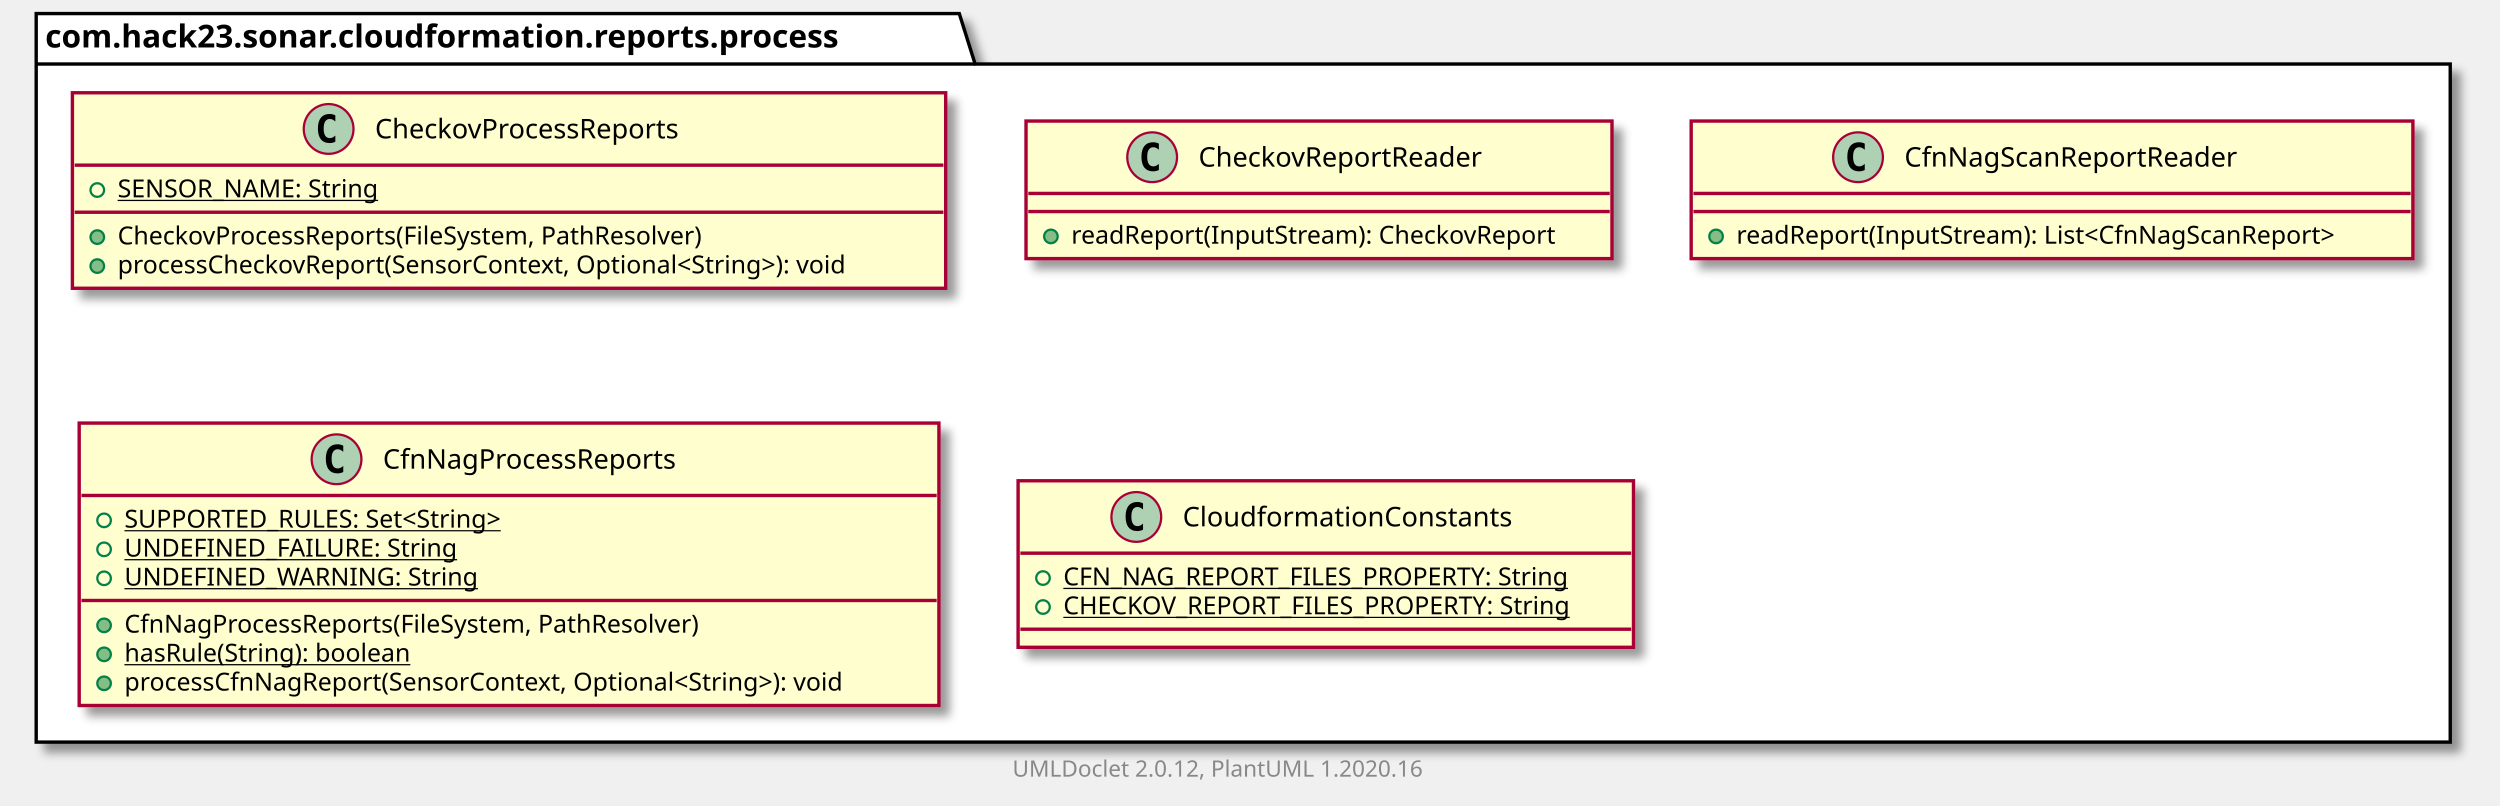
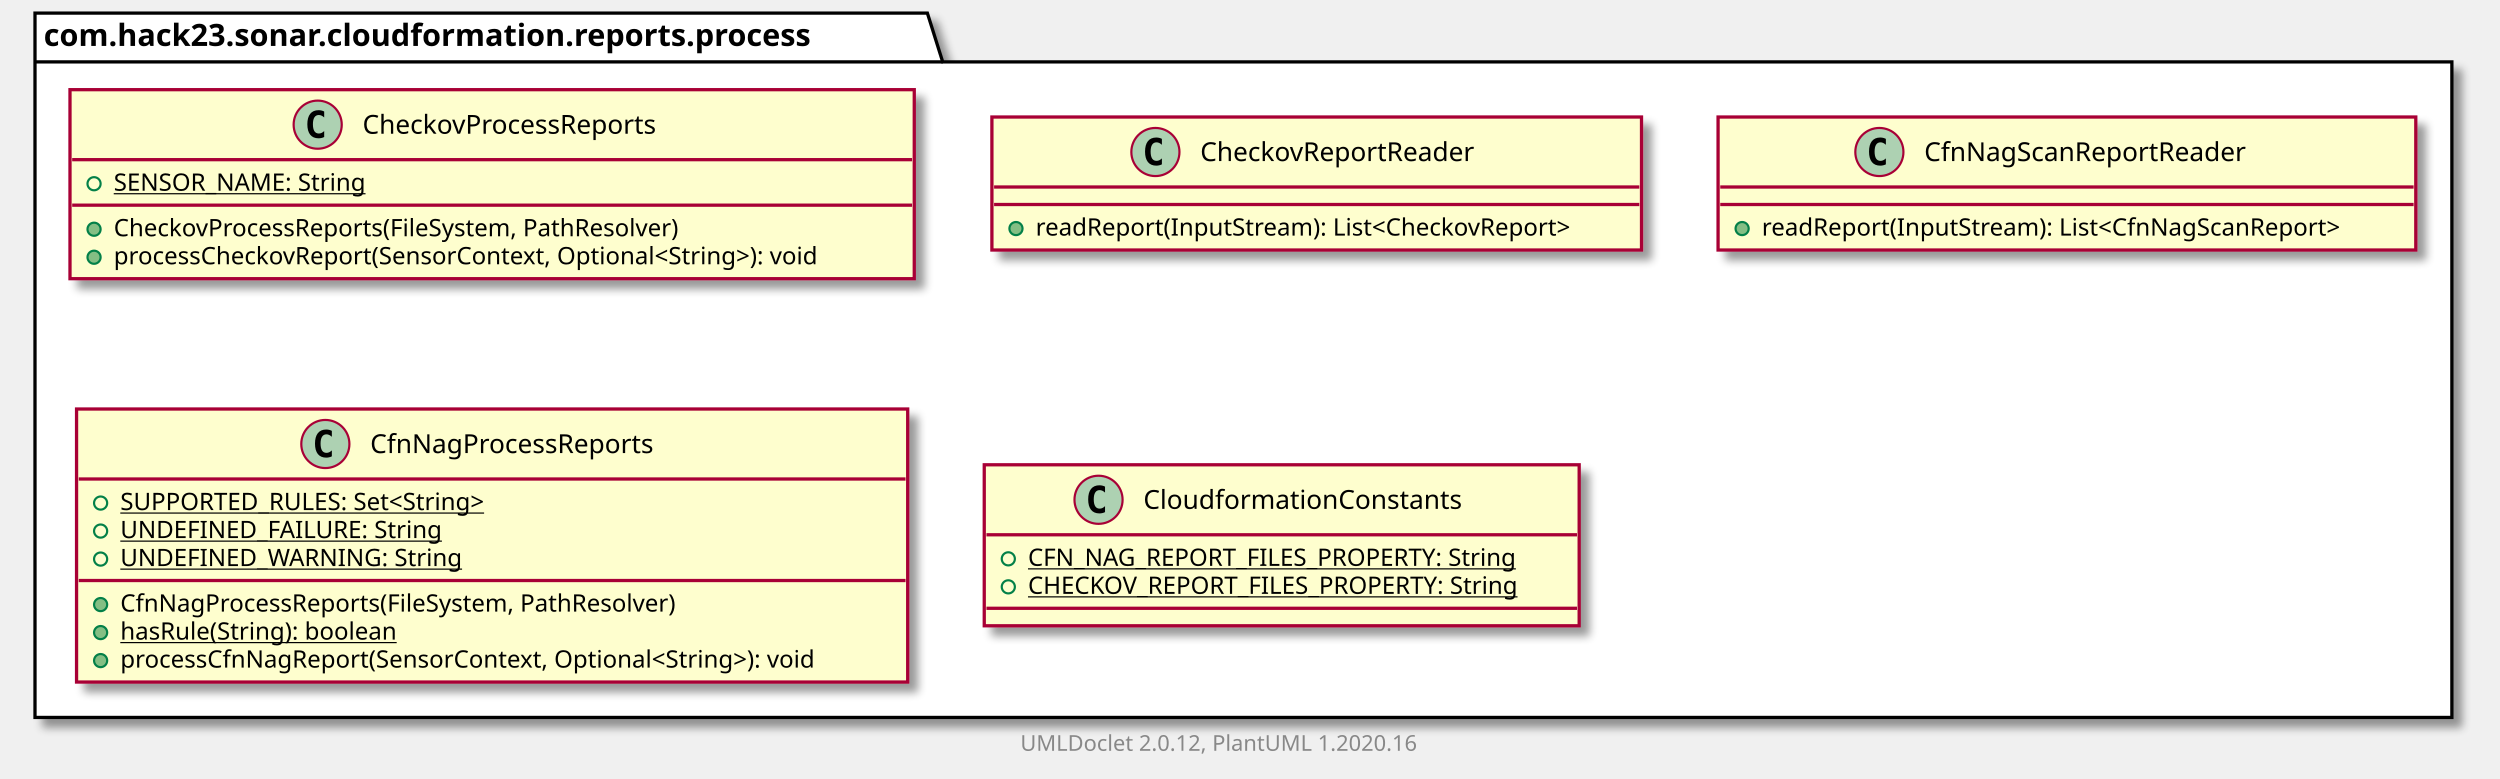
- <svg xmlns="http://www.w3.org/2000/svg" xmlns:xlink="http://www.w3.org/1999/xlink" contentScriptType="application/ecmascript" contentStyleType="text/css" height="356px" preserveAspectRatio="none" style="width:1105px;height:356px;" version="1.1" viewBox="0 0 1105 356" width="1105px" zoomAndPan="magnify">
+ <svg xmlns="http://www.w3.org/2000/svg" xmlns:xlink="http://www.w3.org/1999/xlink" contentScriptType="application/ecmascript" contentStyleType="text/css" height="356px" preserveAspectRatio="none" style="width:1143px;height:356px;" version="1.1" viewBox="0 0 1143 356" width="1143px" zoomAndPan="magnify">
  <defs>
-     <filter height="300%" id="f1bws68j5wr7ft" width="300%" x="-1" y="-1">
+     <filter height="300%" id="f8890vzzxbosf" width="300%" x="-1" y="-1">
      <feGaussianBlur result="blurOut" stdDeviation="2.0" />
      <feColorMatrix in="blurOut" result="blurOut2" type="matrix" values="0 0 0 0 0 0 0 0 0 0 0 0 0 0 0 0 0 0 .4 0" />
      <feOffset dx="4.0" dy="4.0" in="blurOut2" result="blurOut3" />
      <feBlend in="SourceGraphic" in2="blurOut3" mode="normal" />
    </filter>
  </defs>
  <g>
-     <polygon fill="#FFFFFF" filter="url(#f1bws68j5wr7ft)" points="16,6,424,6,431,28.297,1083,28.297,1083,328,16,328,16,6" style="stroke: #000000; stroke-width: 1.5;" />
+     <polygon fill="#FFFFFF" filter="url(#f8890vzzxbosf)" points="16,6,424,6,431,28.297,1121,28.297,1121,328,16,328,16,6" style="stroke: #000000; stroke-width: 1.5;" />
    <line style="stroke: #000000; stroke-width: 1.5;" x1="16" x2="431" y1="28.297" y2="28.297" />
    <text fill="#000000" font-family="sans-serif" font-size="14" font-weight="bold" lengthAdjust="spacingAndGlyphs" textLength="402" x="20" y="20.995">com.hack23.sonar.cloudformation.reports.process</text>
    <a href="CheckovProcessReports.html" target="_top" title="CheckovProcessReports.html" xlink:actuate="onRequest" xlink:href="CheckovProcessReports.html" xlink:show="new" xlink:title="CheckovProcessReports.html" xlink:type="simple">
-       <rect codeLine="3" fill="#FEFECE" filter="url(#f1bws68j5wr7ft)" height="86.414" id="com.hack23.sonar.cloudformation.reports.process.CheckovProcessReports" style="stroke: #A80036; stroke-width: 1.5;" width="386" x="32" y="41" />
+       <rect codeLine="3" fill="#FEFECE" filter="url(#f8890vzzxbosf)" height="86.414" id="com.hack23.sonar.cloudformation.reports.process.CheckovProcessReports" style="stroke: #A80036; stroke-width: 1.5;" width="386" x="32" y="41" />
      <ellipse cx="145.25" cy="57" fill="#ADD1B2" rx="11" ry="11" style="stroke: #A80036; stroke-width: 1.0;" />
      <path d="M148.219,62.641 Q147.641,62.938 147,63.078 Q146.359,63.234 145.656,63.234 Q143.156,63.234 141.828,61.594 Q140.516,59.938 140.516,56.812 Q140.516,53.688 141.828,52.031 Q143.156,50.375 145.656,50.375 Q146.359,50.375 147,50.531 Q147.656,50.688 148.219,50.984 L148.219,53.703 Q147.594,53.125 147,52.859 Q146.406,52.578 145.781,52.578 Q144.438,52.578 143.75,53.656 Q143.062,54.719 143.062,56.812 Q143.062,58.906 143.75,59.984 Q144.438,61.047 145.781,61.047 Q146.406,61.047 147,60.781 Q147.594,60.5 148.219,59.922 L148.219,62.641 Z " />
      <text fill="#000000" font-family="sans-serif" font-size="12" lengthAdjust="spacingAndGlyphs" textLength="151" x="165.75" y="61.154">CheckovProcessReports</text>
      <line style="stroke: #A80036; stroke-width: 1.5;" x1="33" x2="417" y1="73" y2="73" />
      <ellipse cx="43" cy="84" fill="none" rx="3" ry="3" style="stroke: #038048; stroke-width: 1.0;" />
      <text fill="#000000" font-family="sans-serif" font-size="11" lengthAdjust="spacingAndGlyphs" text-decoration="underline" textLength="126" x="52" y="87.21">SENSOR_NAME: String</text>
      <line style="stroke: #A80036; stroke-width: 1.5;" x1="33" x2="417" y1="93.805" y2="93.805" />
      <ellipse cx="43" cy="104.805" fill="#84BE84" rx="3" ry="3" style="stroke: #038048; stroke-width: 1.0;" />
      <text fill="#000000" font-family="sans-serif" font-size="11" lengthAdjust="spacingAndGlyphs" textLength="289" x="52" y="108.015">CheckovProcessReports(FileSystem, PathResolver)</text>
      <ellipse cx="43" cy="117.609" fill="#84BE84" rx="3" ry="3" style="stroke: #038048; stroke-width: 1.0;" />
      <text fill="#000000" font-family="sans-serif" font-size="11" lengthAdjust="spacingAndGlyphs" textLength="360" x="52" y="120.82">processCheckovReport(SensorContext, Optional&lt;String&gt;): void</text>
    </a>
    <a href="CheckovReportReader.html" target="_top" title="CheckovReportReader.html" xlink:actuate="onRequest" xlink:href="CheckovReportReader.html" xlink:show="new" xlink:title="CheckovReportReader.html" xlink:type="simple">
-       <rect codeLine="9" fill="#FEFECE" filter="url(#f1bws68j5wr7ft)" height="60.805" id="com.hack23.sonar.cloudformation.reports.process.CheckovReportReader" style="stroke: #A80036; stroke-width: 1.5;" width="259" x="453.5" y="53.5" />
-       <ellipse cx="509.25" cy="69.5" fill="#ADD1B2" rx="11" ry="11" style="stroke: #A80036; stroke-width: 1.0;" />
-       <path d="M512.219,75.141 Q511.641,75.438 511,75.578 Q510.359,75.734 509.656,75.734 Q507.156,75.734 505.828,74.094 Q504.516,72.438 504.516,69.312 Q504.516,66.188 505.828,64.531 Q507.156,62.875 509.656,62.875 Q510.359,62.875 511,63.031 Q511.656,63.188 512.219,63.484 L512.219,66.203 Q511.594,65.625 511,65.359 Q510.406,65.078 509.781,65.078 Q508.438,65.078 507.75,66.156 Q507.062,67.219 507.062,69.312 Q507.062,71.406 507.75,72.484 Q508.438,73.547 509.781,73.547 Q510.406,73.547 511,73.281 Q511.594,73 512.219,72.422 L512.219,75.141 Z " />
-       <text fill="#000000" font-family="sans-serif" font-size="12" lengthAdjust="spacingAndGlyphs" textLength="139" x="529.75" y="73.654">CheckovReportReader</text>
-       <line style="stroke: #A80036; stroke-width: 1.5;" x1="454.5" x2="711.5" y1="85.5" y2="85.5" />
-       <line style="stroke: #A80036; stroke-width: 1.5;" x1="454.5" x2="711.5" y1="93.5" y2="93.5" />
+       <rect codeLine="9" fill="#FEFECE" filter="url(#f8890vzzxbosf)" height="60.805" id="com.hack23.sonar.cloudformation.reports.process.CheckovReportReader" style="stroke: #A80036; stroke-width: 1.5;" width="297" x="453.5" y="53.5" />
+       <ellipse cx="528.25" cy="69.5" fill="#ADD1B2" rx="11" ry="11" style="stroke: #A80036; stroke-width: 1.0;" />
+       <path d="M531.219,75.141 Q530.641,75.438 530,75.578 Q529.359,75.734 528.656,75.734 Q526.156,75.734 524.828,74.094 Q523.516,72.438 523.516,69.312 Q523.516,66.188 524.828,64.531 Q526.156,62.875 528.656,62.875 Q529.359,62.875 530,63.031 Q530.656,63.188 531.219,63.484 L531.219,66.203 Q530.594,65.625 530,65.359 Q529.406,65.078 528.781,65.078 Q527.438,65.078 526.75,66.156 Q526.062,67.219 526.062,69.312 Q526.062,71.406 526.75,72.484 Q527.438,73.547 528.781,73.547 Q529.406,73.547 530,73.281 Q530.594,73 531.219,72.422 L531.219,75.141 Z " />
+       <text fill="#000000" font-family="sans-serif" font-size="12" lengthAdjust="spacingAndGlyphs" textLength="139" x="548.75" y="73.654">CheckovReportReader</text>
+       <line style="stroke: #A80036; stroke-width: 1.5;" x1="454.5" x2="749.5" y1="85.5" y2="85.5" />
+       <line style="stroke: #A80036; stroke-width: 1.5;" x1="454.5" x2="749.5" y1="93.5" y2="93.5" />
      <ellipse cx="464.5" cy="104.5" fill="#84BE84" rx="3" ry="3" style="stroke: #038048; stroke-width: 1.0;" />
-       <text fill="#000000" font-family="sans-serif" font-size="11" lengthAdjust="spacingAndGlyphs" textLength="233" x="473.5" y="107.71">readReport(InputStream): CheckovReport</text>
+       <text fill="#000000" font-family="sans-serif" font-size="11" lengthAdjust="spacingAndGlyphs" textLength="271" x="473.5" y="107.71">readReport(InputStream): List&lt;CheckovReport&gt;</text>
    </a>
    <a href="CfnNagScanReportReader.html" target="_top" title="CfnNagScanReportReader.html" xlink:actuate="onRequest" xlink:href="CfnNagScanReportReader.html" xlink:show="new" xlink:title="CfnNagScanReportReader.html" xlink:type="simple">
-       <rect codeLine="13" fill="#FEFECE" filter="url(#f1bws68j5wr7ft)" height="60.805" id="com.hack23.sonar.cloudformation.reports.process.CfnNagScanReportReader" style="stroke: #A80036; stroke-width: 1.5;" width="319" x="747.5" y="53.5" />
-       <ellipse cx="821.25" cy="69.5" fill="#ADD1B2" rx="11" ry="11" style="stroke: #A80036; stroke-width: 1.0;" />
-       <path d="M824.219,75.141 Q823.641,75.438 823,75.578 Q822.359,75.734 821.656,75.734 Q819.156,75.734 817.828,74.094 Q816.516,72.438 816.516,69.312 Q816.516,66.188 817.828,64.531 Q819.156,62.875 821.656,62.875 Q822.359,62.875 823,63.031 Q823.656,63.188 824.219,63.484 L824.219,66.203 Q823.594,65.625 823,65.359 Q822.406,65.078 821.781,65.078 Q820.438,65.078 819.75,66.156 Q819.062,67.219 819.062,69.312 Q819.062,71.406 819.75,72.484 Q820.438,73.547 821.781,73.547 Q822.406,73.547 823,73.281 Q823.594,73 824.219,72.422 L824.219,75.141 Z " />
-       <text fill="#000000" font-family="sans-serif" font-size="12" lengthAdjust="spacingAndGlyphs" textLength="163" x="841.75" y="73.654">CfnNagScanReportReader</text>
-       <line style="stroke: #A80036; stroke-width: 1.5;" x1="748.5" x2="1065.5" y1="85.5" y2="85.5" />
-       <line style="stroke: #A80036; stroke-width: 1.5;" x1="748.5" x2="1065.5" y1="93.5" y2="93.5" />
-       <ellipse cx="758.5" cy="104.5" fill="#84BE84" rx="3" ry="3" style="stroke: #038048; stroke-width: 1.0;" />
-       <text fill="#000000" font-family="sans-serif" font-size="11" lengthAdjust="spacingAndGlyphs" textLength="293" x="767.5" y="107.71">readReport(InputStream): List&lt;CfnNagScanReport&gt;</text>
+       <rect codeLine="13" fill="#FEFECE" filter="url(#f8890vzzxbosf)" height="60.805" id="com.hack23.sonar.cloudformation.reports.process.CfnNagScanReportReader" style="stroke: #A80036; stroke-width: 1.5;" width="319" x="785.5" y="53.5" />
+       <ellipse cx="859.25" cy="69.5" fill="#ADD1B2" rx="11" ry="11" style="stroke: #A80036; stroke-width: 1.0;" />
+       <path d="M862.219,75.141 Q861.641,75.438 861,75.578 Q860.359,75.734 859.656,75.734 Q857.156,75.734 855.828,74.094 Q854.516,72.438 854.516,69.312 Q854.516,66.188 855.828,64.531 Q857.156,62.875 859.656,62.875 Q860.359,62.875 861,63.031 Q861.656,63.188 862.219,63.484 L862.219,66.203 Q861.594,65.625 861,65.359 Q860.406,65.078 859.781,65.078 Q858.438,65.078 857.75,66.156 Q857.062,67.219 857.062,69.312 Q857.062,71.406 857.75,72.484 Q858.438,73.547 859.781,73.547 Q860.406,73.547 861,73.281 Q861.594,73 862.219,72.422 L862.219,75.141 Z " />
+       <text fill="#000000" font-family="sans-serif" font-size="12" lengthAdjust="spacingAndGlyphs" textLength="163" x="879.75" y="73.654">CfnNagScanReportReader</text>
+       <line style="stroke: #A80036; stroke-width: 1.5;" x1="786.5" x2="1103.5" y1="85.5" y2="85.5" />
+       <line style="stroke: #A80036; stroke-width: 1.5;" x1="786.5" x2="1103.5" y1="93.5" y2="93.5" />
+       <ellipse cx="796.5" cy="104.5" fill="#84BE84" rx="3" ry="3" style="stroke: #038048; stroke-width: 1.0;" />
+       <text fill="#000000" font-family="sans-serif" font-size="11" lengthAdjust="spacingAndGlyphs" textLength="293" x="805.5" y="107.71">readReport(InputStream): List&lt;CfnNagScanReport&gt;</text>
    </a>
    <a href="CfnNagProcessReports.html" target="_top" title="CfnNagProcessReports.html" xlink:actuate="onRequest" xlink:href="CfnNagProcessReports.html" xlink:show="new" xlink:title="CfnNagProcessReports.html" xlink:type="simple">
-       <rect codeLine="17" fill="#FEFECE" filter="url(#f1bws68j5wr7ft)" height="124.828" id="com.hack23.sonar.cloudformation.reports.process.CfnNagProcessReports" style="stroke: #A80036; stroke-width: 1.5;" width="380" x="35" y="187" />
+       <rect codeLine="17" fill="#FEFECE" filter="url(#f8890vzzxbosf)" height="124.828" id="com.hack23.sonar.cloudformation.reports.process.CfnNagProcessReports" style="stroke: #A80036; stroke-width: 1.5;" width="380" x="35" y="187" />
      <ellipse cx="148.75" cy="203" fill="#ADD1B2" rx="11" ry="11" style="stroke: #A80036; stroke-width: 1.0;" />
      <path d="M151.719,208.641 Q151.141,208.938 150.5,209.078 Q149.859,209.234 149.156,209.234 Q146.656,209.234 145.328,207.594 Q144.016,205.938 144.016,202.812 Q144.016,199.688 145.328,198.031 Q146.656,196.375 149.156,196.375 Q149.859,196.375 150.5,196.531 Q151.156,196.688 151.719,196.984 L151.719,199.703 Q151.094,199.125 150.5,198.859 Q149.906,198.578 149.281,198.578 Q147.938,198.578 147.25,199.656 Q146.562,200.719 146.562,202.812 Q146.562,204.906 147.25,205.984 Q147.938,207.047 149.281,207.047 Q149.906,207.047 150.5,206.781 Q151.094,206.5 151.719,205.922 L151.719,208.641 Z " />
      <text fill="#000000" font-family="sans-serif" font-size="12" lengthAdjust="spacingAndGlyphs" textLength="144" x="169.25" y="207.154">CfnNagProcessReports</text>
      <line style="stroke: #A80036; stroke-width: 1.5;" x1="36" x2="414" y1="219" y2="219" />
      <ellipse cx="46" cy="230" fill="none" rx="3" ry="3" style="stroke: #038048; stroke-width: 1.0;" />
      <text fill="#000000" font-family="sans-serif" font-size="11" lengthAdjust="spacingAndGlyphs" text-decoration="underline" textLength="189" x="55" y="233.21">SUPPORTED_RULES: Set&lt;String&gt;</text>
      <ellipse cx="46" cy="242.805" fill="none" rx="3" ry="3" style="stroke: #038048; stroke-width: 1.0;" />
      <text fill="#000000" font-family="sans-serif" font-size="11" lengthAdjust="spacingAndGlyphs" text-decoration="underline" textLength="155" x="55" y="246.015">UNDEFINED_FAILURE: String</text>
      <ellipse cx="46" cy="255.609" fill="none" rx="3" ry="3" style="stroke: #038048; stroke-width: 1.0;" />
      <text fill="#000000" font-family="sans-serif" font-size="11" lengthAdjust="spacingAndGlyphs" text-decoration="underline" textLength="162" x="55" y="258.82">UNDEFINED_WARNING: String</text>
      <line style="stroke: #A80036; stroke-width: 1.5;" x1="36" x2="414" y1="265.414" y2="265.414" />
      <ellipse cx="46" cy="276.414" fill="#84BE84" rx="3" ry="3" style="stroke: #038048; stroke-width: 1.0;" />
      <text fill="#000000" font-family="sans-serif" font-size="11" lengthAdjust="spacingAndGlyphs" textLength="283" x="55" y="279.625">CfnNagProcessReports(FileSystem, PathResolver)</text>
      <ellipse cx="46" cy="289.219" fill="#84BE84" rx="3" ry="3" style="stroke: #038048; stroke-width: 1.0;" />
      <text fill="#000000" font-family="sans-serif" font-size="11" lengthAdjust="spacingAndGlyphs" text-decoration="underline" textLength="140" x="55" y="292.429">hasRule(String): boolean</text>
      <ellipse cx="46" cy="302.023" fill="#84BE84" rx="3" ry="3" style="stroke: #038048; stroke-width: 1.0;" />
      <text fill="#000000" font-family="sans-serif" font-size="11" lengthAdjust="spacingAndGlyphs" textLength="354" x="55" y="305.234">processCfnNagReport(SensorContext, Optional&lt;String&gt;): void</text>
    </a>
    <a href="CloudformationConstants.html" target="_top" title="CloudformationConstants.html" xlink:actuate="onRequest" xlink:href="CloudformationConstants.html" xlink:show="new" xlink:title="CloudformationConstants.html" xlink:type="simple">
-       <rect codeLine="26" fill="#FEFECE" filter="url(#f1bws68j5wr7ft)" height="73.609" id="com.hack23.sonar.cloudformation.reports.process.CloudformationConstants" style="stroke: #A80036; stroke-width: 1.5;" width="272" x="450" y="212.5" />
+       <rect codeLine="26" fill="#FEFECE" filter="url(#f8890vzzxbosf)" height="73.609" id="com.hack23.sonar.cloudformation.reports.process.CloudformationConstants" style="stroke: #A80036; stroke-width: 1.5;" width="272" x="450" y="212.5" />
      <ellipse cx="502.25" cy="228.5" fill="#ADD1B2" rx="11" ry="11" style="stroke: #A80036; stroke-width: 1.0;" />
      <path d="M505.219,234.141 Q504.641,234.438 504,234.578 Q503.359,234.734 502.656,234.734 Q500.156,234.734 498.828,233.094 Q497.516,231.438 497.516,228.312 Q497.516,225.188 498.828,223.531 Q500.156,221.875 502.656,221.875 Q503.359,221.875 504,222.031 Q504.656,222.188 505.219,222.484 L505.219,225.203 Q504.594,224.625 504,224.359 Q503.406,224.078 502.781,224.078 Q501.438,224.078 500.75,225.156 Q500.062,226.219 500.062,228.312 Q500.062,230.406 500.75,231.484 Q501.438,232.547 502.781,232.547 Q503.406,232.547 504,232.281 Q504.594,232 505.219,231.422 L505.219,234.141 Z " />
      <text fill="#000000" font-family="sans-serif" font-size="12" lengthAdjust="spacingAndGlyphs" textLength="159" x="522.75" y="232.654">CloudformationConstants</text>
      <line style="stroke: #A80036; stroke-width: 1.5;" x1="451" x2="721" y1="244.5" y2="244.5" />
      <ellipse cx="461" cy="255.5" fill="none" rx="3" ry="3" style="stroke: #038048; stroke-width: 1.0;" />
      <text fill="#000000" font-family="sans-serif" font-size="11" lengthAdjust="spacingAndGlyphs" text-decoration="underline" textLength="244" x="470" y="258.71">CFN_NAG_REPORT_FILES_PROPERTY: String</text>
      <ellipse cx="461" cy="268.305" fill="none" rx="3" ry="3" style="stroke: #038048; stroke-width: 1.0;" />
      <text fill="#000000" font-family="sans-serif" font-size="11" lengthAdjust="spacingAndGlyphs" text-decoration="underline" textLength="246" x="470" y="271.515">CHECKOV_REPORT_FILES_PROPERTY: String</text>
      <line style="stroke: #A80036; stroke-width: 1.5;" x1="451" x2="721" y1="278.109" y2="278.109" />
    </a>
-     <text fill="#888888" font-family="sans-serif" font-size="10" lengthAdjust="spacingAndGlyphs" textLength="192" x="447.5" y="343.282">UMLDoclet 2.0.12, PlantUML 1.2020.16</text>
+     <text fill="#888888" font-family="sans-serif" font-size="10" lengthAdjust="spacingAndGlyphs" textLength="192" x="466.5" y="343.282">UMLDoclet 2.0.12, PlantUML 1.2020.16</text>
  </g>
</svg>
